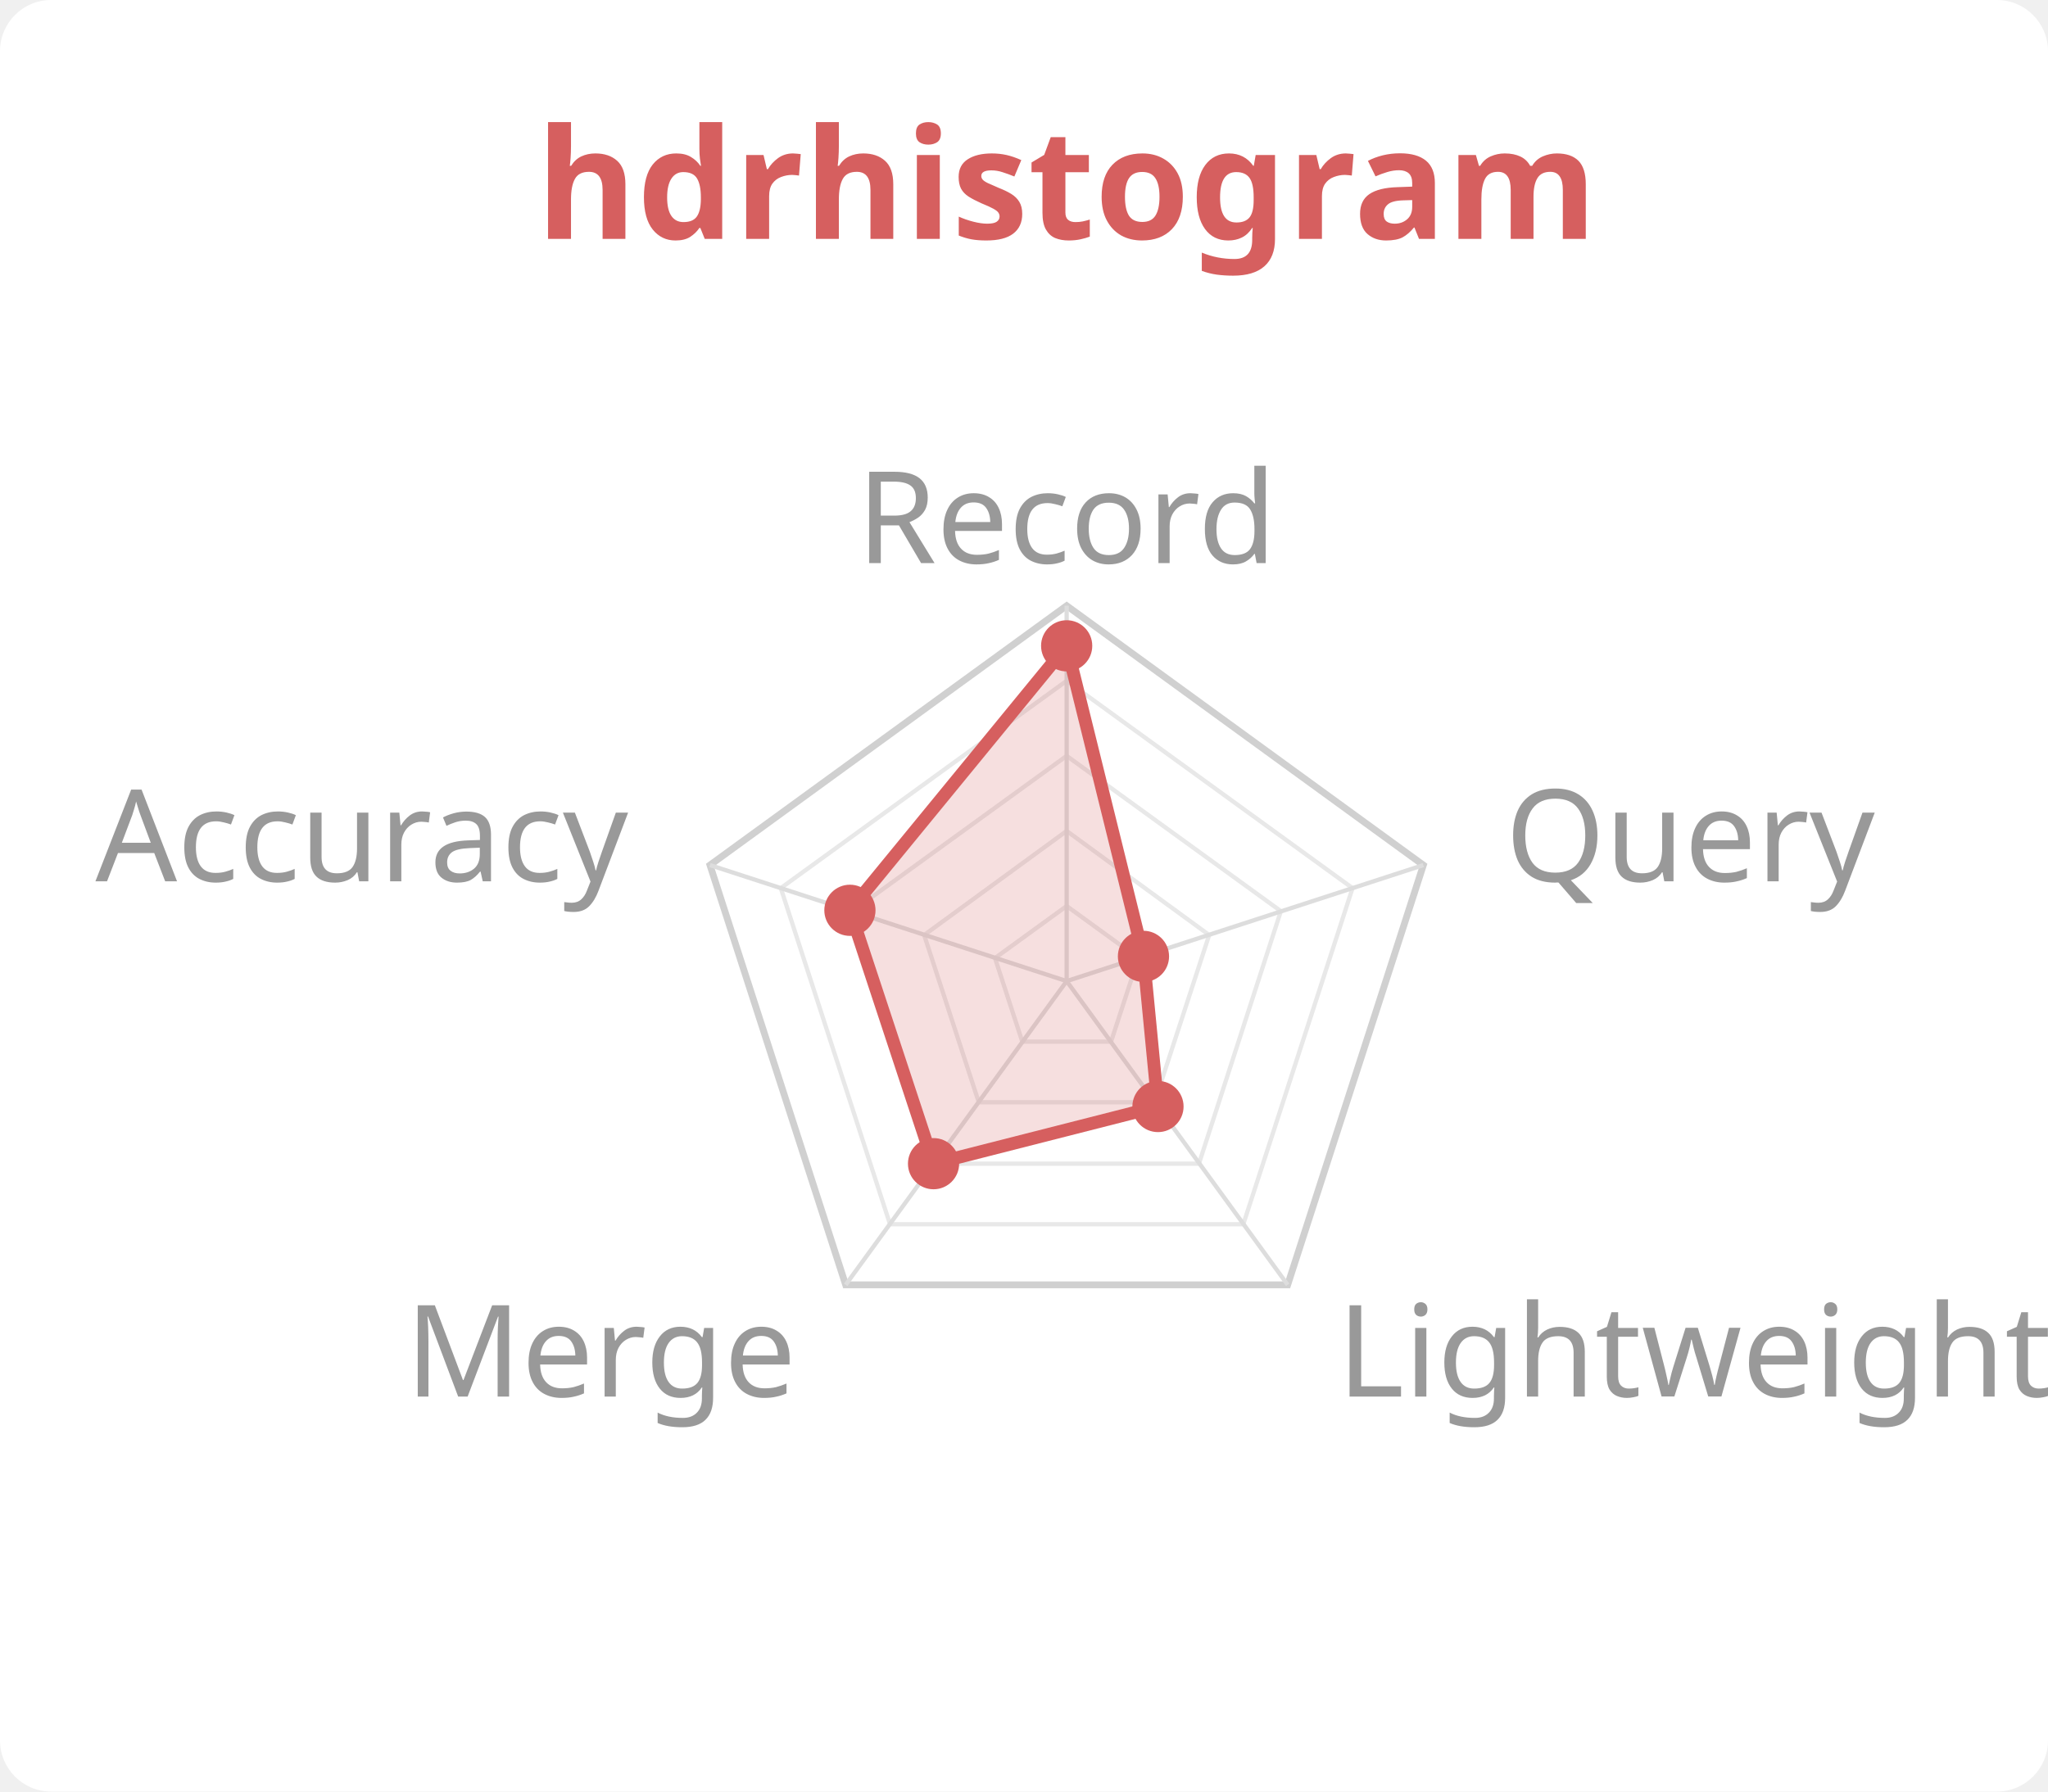
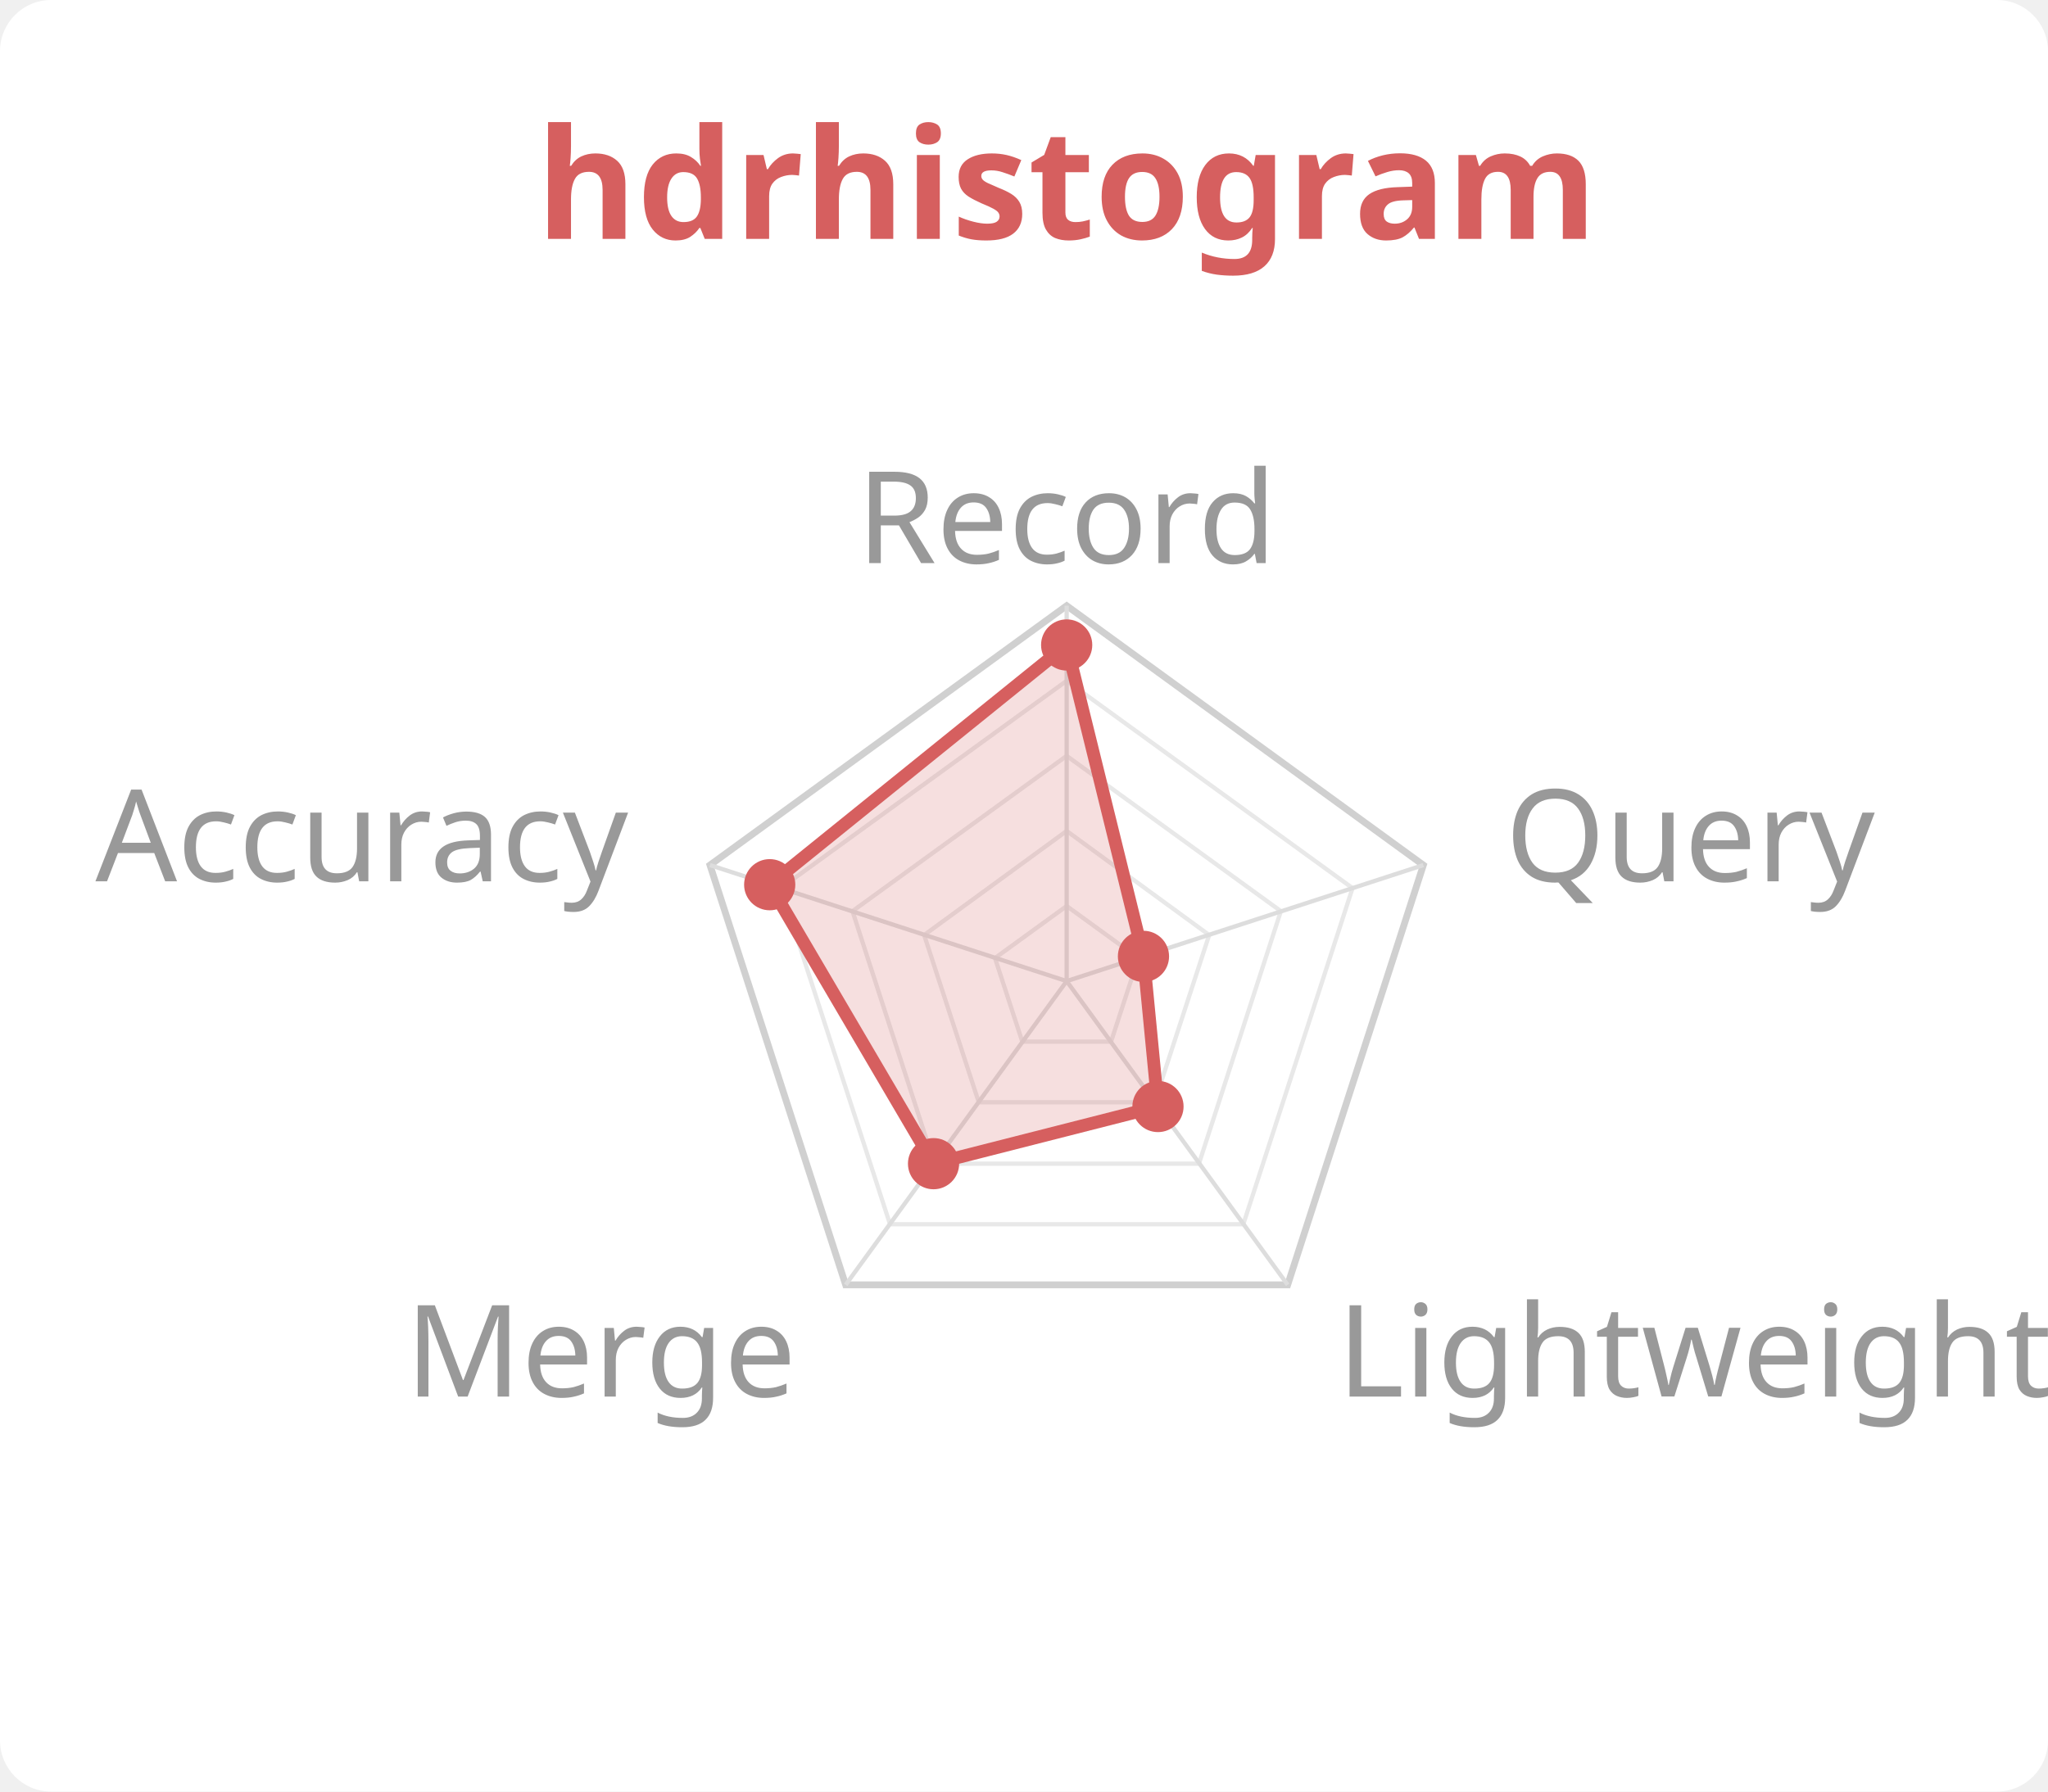
<svg xmlns="http://www.w3.org/2000/svg" viewBox="0 0 240 210" width="240" height="210">
  <rect x="0.0" y="0.0" width="240.0" height="210.0" fill="white" rx="6" />
  <text x="125.0" y="28.0" font-family="system-ui,sans-serif" font-size="18" font-weight="600" fill="#D65F5F" text-anchor="middle">hdrhistogram</text>
  <polygon points="125.0,106.2 133.4,112.3 130.2,122.1 119.8,122.1 116.6,112.3" fill="none" stroke="#e8e8e8" stroke-width="0.5" />
  <polygon points="125.0,97.4 141.7,109.6 135.3,129.2 114.7,129.2 108.3,109.6" fill="none" stroke="#e8e8e8" stroke-width="0.5" />
  <polygon points="125.0,88.6 150.1,106.8 140.5,136.4 109.5,136.4 99.9,106.8" fill="none" stroke="#e8e8e8" stroke-width="0.5" />
  <polygon points="125.0,79.8 158.5,104.1 145.7,143.5 104.3,143.5 91.5,104.1" fill="none" stroke="#e8e8e8" stroke-width="0.5" />
  <polygon points="125.0,71.0 166.8,101.4 150.9,150.6 99.1,150.6 83.2,101.4" fill="none" stroke="#d0d0d0" stroke-width="0.8" />
  <line x1="125" y1="115" x2="125.0" y2="71.0" stroke="#ddd" stroke-width="0.5" />
  <line x1="125" y1="115" x2="166.8" y2="101.4" stroke="#ddd" stroke-width="0.5" />
  <line x1="125" y1="115" x2="150.9" y2="150.6" stroke="#ddd" stroke-width="0.5" />
  <line x1="125" y1="115" x2="99.1" y2="150.6" stroke="#ddd" stroke-width="0.5" />
  <line x1="125" y1="115" x2="83.2" y2="101.4" stroke="#ddd" stroke-width="0.5" />
  <text x="125.0" y="66.0" font-family="system-ui,sans-serif" font-size="15" fill="#999" text-anchor="middle">Record</text>
  <text x="176.4" y="103.3" font-family="system-ui,sans-serif" font-size="15" fill="#999" text-anchor="start">Query</text>
  <text x="156.7" y="163.7" font-family="system-ui,sans-serif" font-size="15" fill="#999" text-anchor="start">Lightweight</text>
  <text x="93.3" y="163.7" font-family="system-ui,sans-serif" font-size="15" fill="#999" text-anchor="end">Merge</text>
  <text x="73.6" y="103.3" font-family="system-ui,sans-serif" font-size="15" fill="#999" text-anchor="end">Accuracy</text>
-   <polygon points="125.0,75.7 134.0,112.1 135.7,129.7 109.4,136.4 99.6,106.7" fill="#D65F5F" fill-opacity="0.20" stroke="#D65F5F" stroke-width="1.5" />
-   <circle cx="125.0" cy="75.7" r="3" fill="#D65F5F" />
+   <polygon points="125.0,75.6 134.0,112.1 135.7,129.7 109.4,136.4 90.2,103.7" fill="#D65F5F" fill-opacity="0.20" stroke="#D65F5F" stroke-width="1.5" />
+   <circle cx="125.0" cy="75.6" r="3" fill="#D65F5F" />
  <circle cx="134.0" cy="112.1" r="3" fill="#D65F5F" />
  <circle cx="135.7" cy="129.7" r="3" fill="#D65F5F" />
  <circle cx="109.4" cy="136.4" r="3" fill="#D65F5F" />
-   <circle cx="99.6" cy="106.7" r="3" fill="#D65F5F" />
+   <circle cx="90.2" cy="103.7" r="3" fill="#D65F5F" />
</svg>
